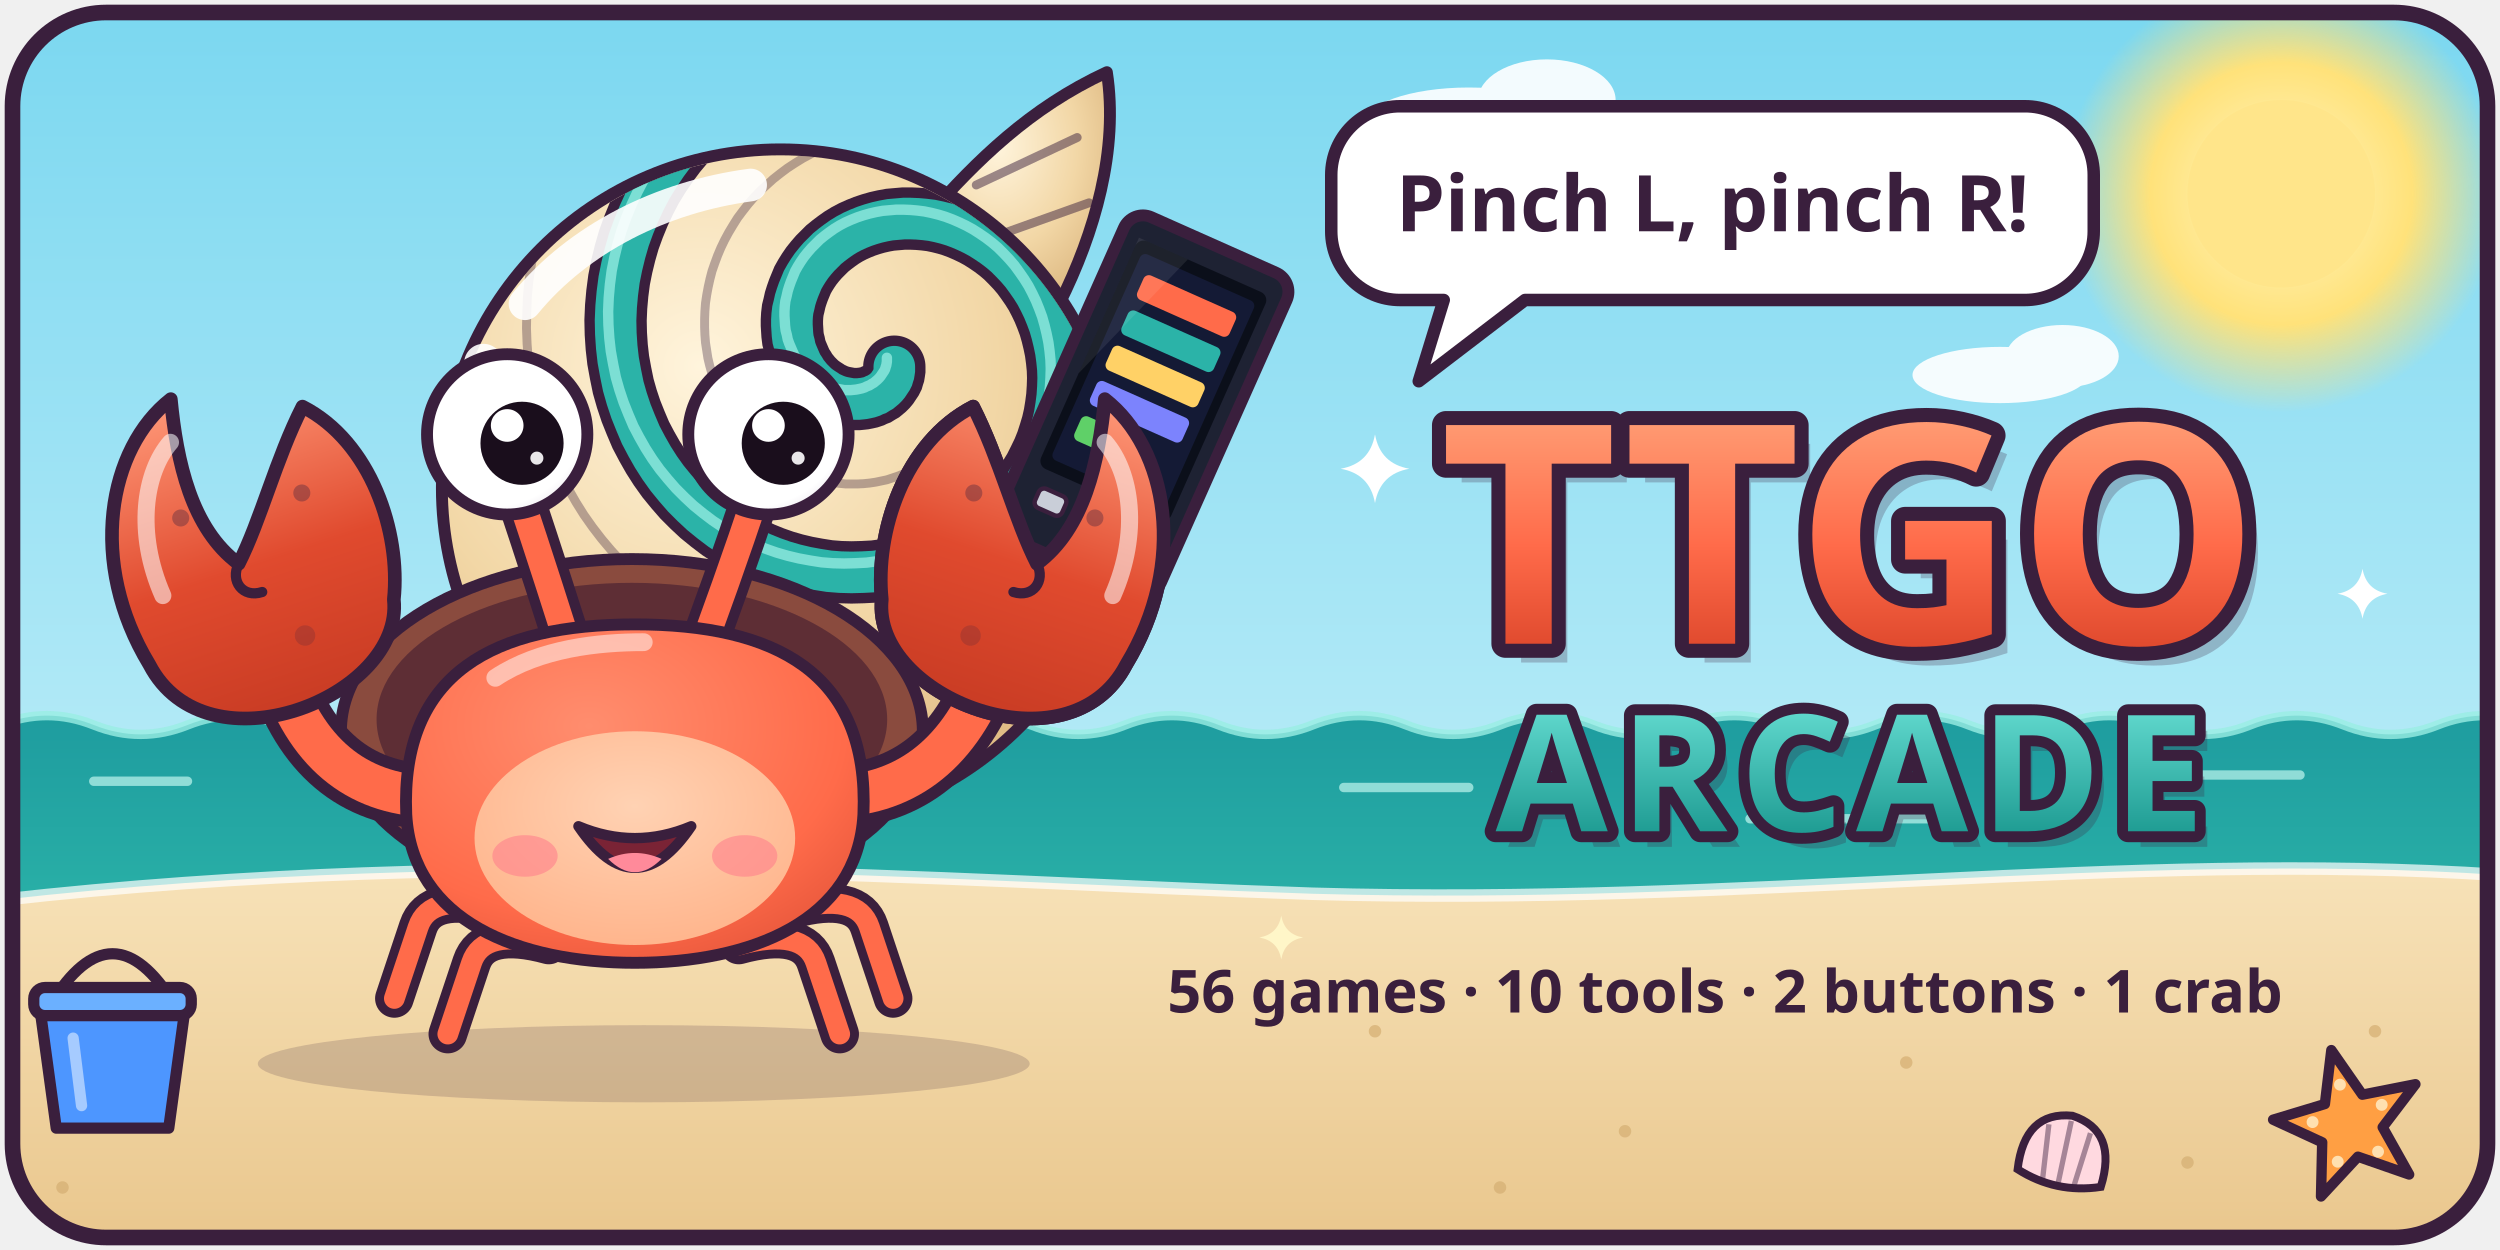
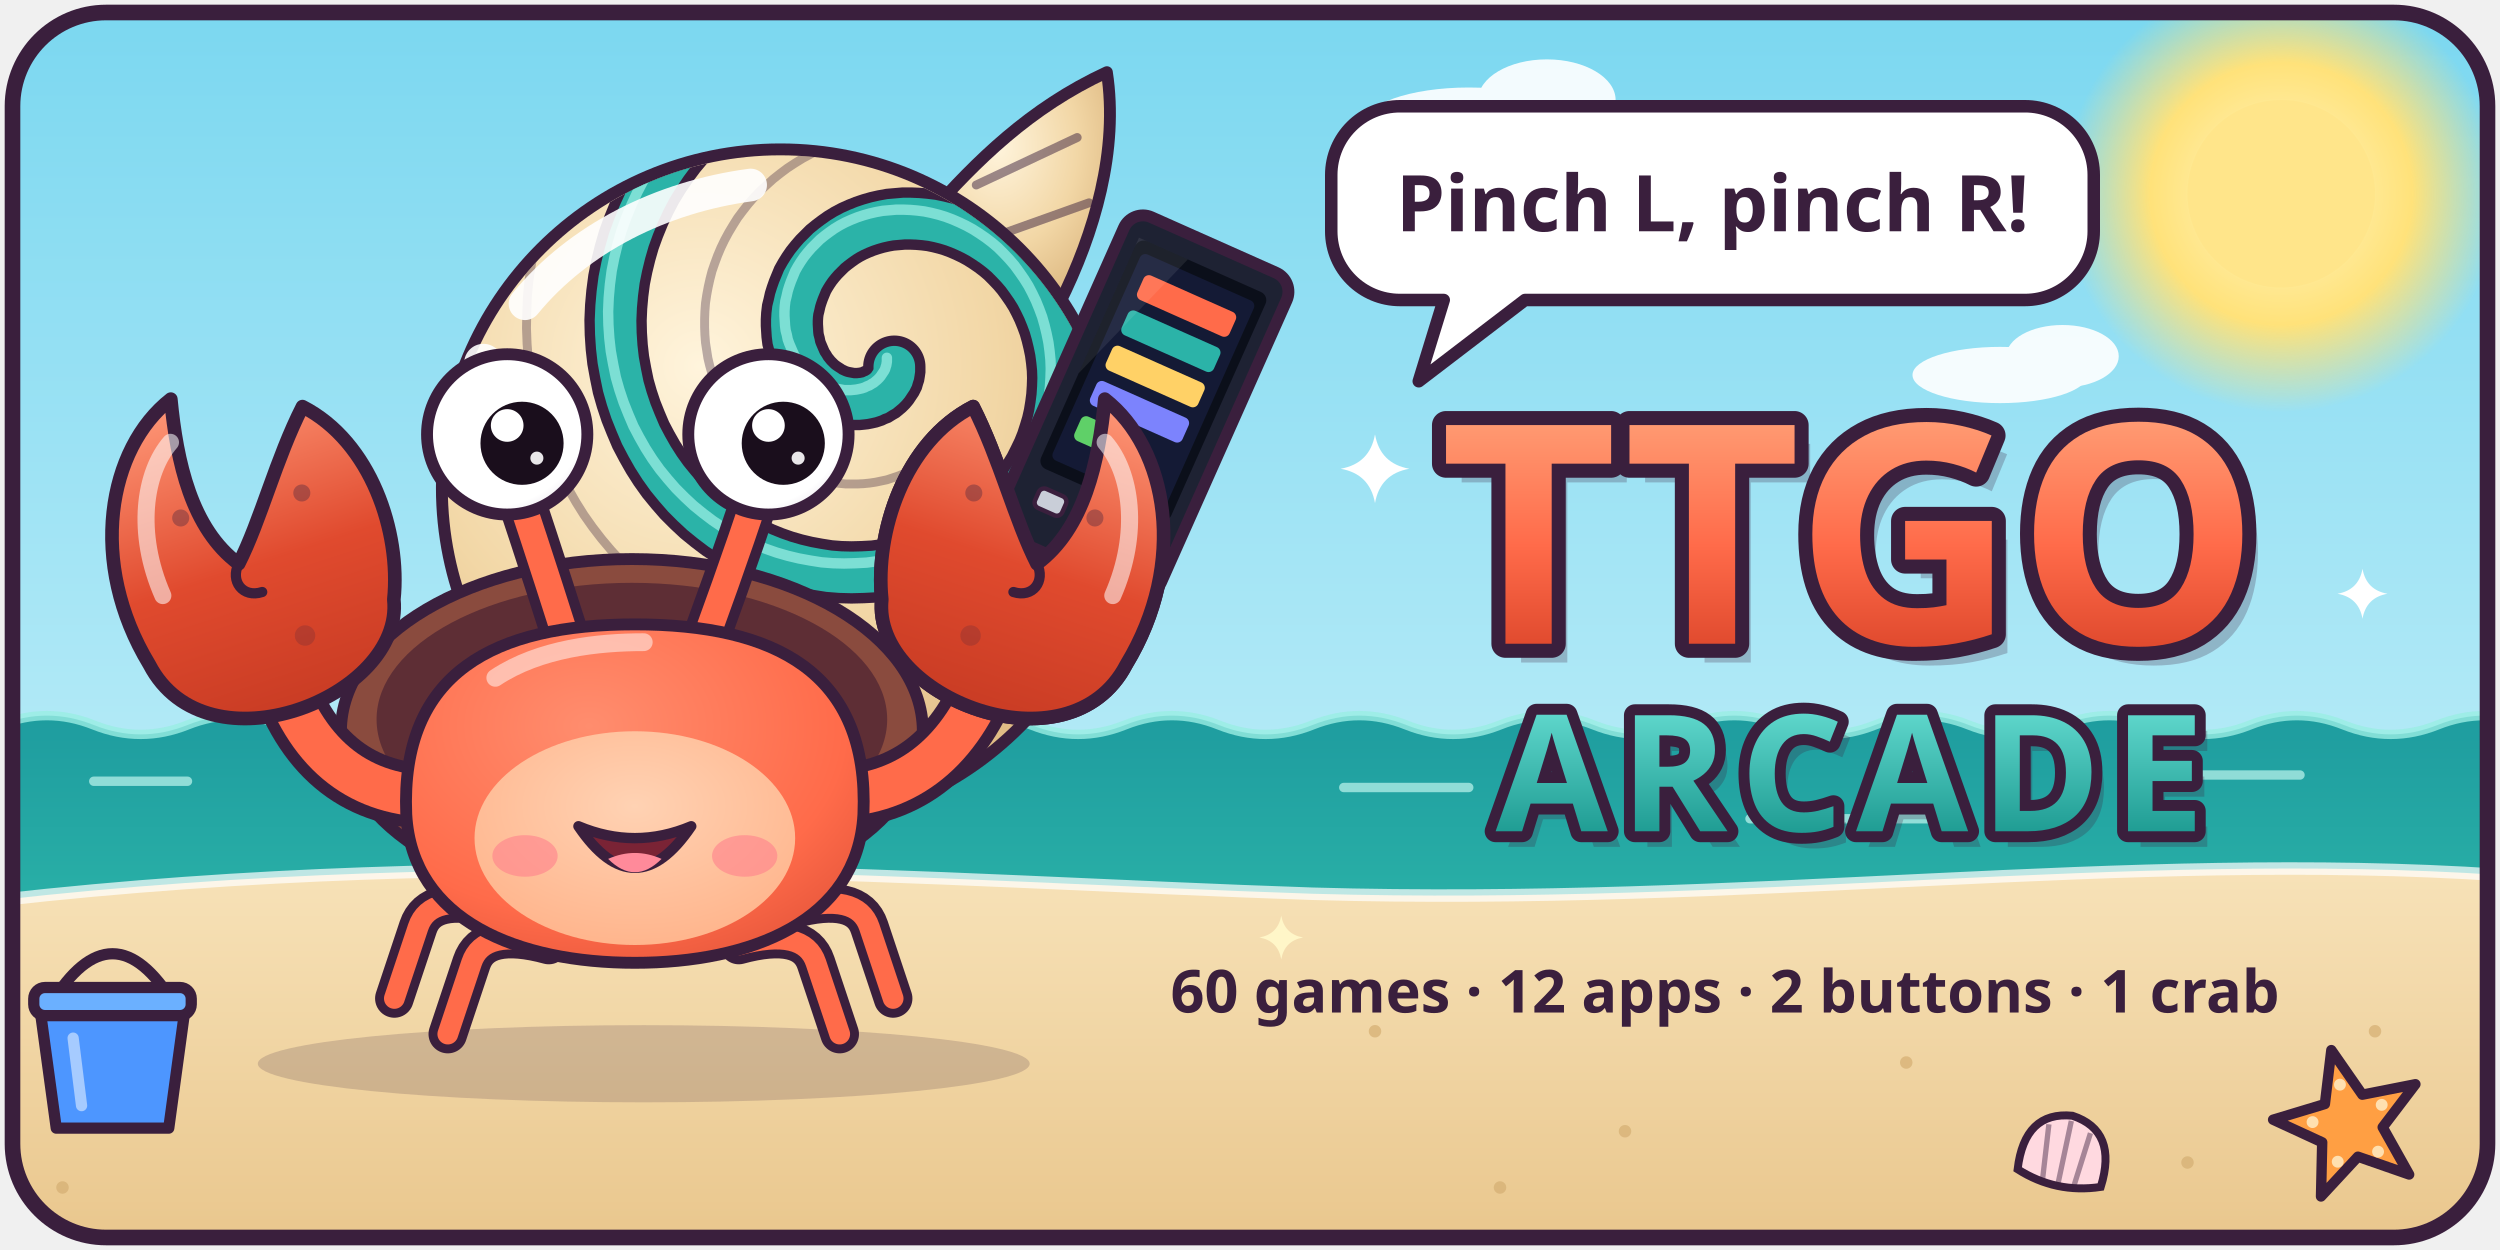
<svg xmlns="http://www.w3.org/2000/svg" viewBox="0 0 800 400" width="800" height="400">
  <defs>
    <radialGradient id="shellG" cx="0.38" cy="0.32" r="0.8">
      <stop offset="0" stop-color="#FFF4DC" />
      <stop offset=".55" stop-color="#F2D7A6" />
      <stop offset="1" stop-color="#D9B27A" />
    </radialGradient>
    <radialGradient id="bodyG" cx="0.4" cy="0.3" r="0.8">
      <stop offset="0" stop-color="#FF8D6E" />
      <stop offset=".7" stop-color="#FF6B4A" />
      <stop offset="1" stop-color="#E5553A" />
    </radialGradient>
    <linearGradient id="clawG" x1="0" y1="1" x2="0" y2="0">
      <stop offset="0" stop-color="#C93C24" />
      <stop offset=".45" stop-color="#E04A2E" />
      <stop offset="1" stop-color="#FF9878" />
    </linearGradient>
    <radialGradient id="peachG" cx="0.5" cy="0.35" r="0.7">
      <stop offset="0" stop-color="#FFD2B3" />
      <stop offset="1" stop-color="#FFB38A" />
    </radialGradient>
    <radialGradient id="eyeG" cx="0.4" cy="0.35" r="0.75">
      <stop offset="0" stop-color="#FFFFFF" />
      <stop offset=".8" stop-color="#FFFFFF" />
      <stop offset="1" stop-color="#E6E0EA" />
    </radialGradient>
    <linearGradient id="sky" x1="0" y1="0" x2="0" y2="1">
      <stop offset="0" stop-color="#7AD7F0" />
      <stop offset="1" stop-color="#D8F6FB" />
    </linearGradient>
    <linearGradient id="sea" x1="0" y1="0" x2="0" y2="1">
      <stop offset="0" stop-color="#1E9C9F" />
      <stop offset="1" stop-color="#2BB3A8" />
    </linearGradient>
    <linearGradient id="sand" x1="0" y1="0" x2="0" y2="1">
      <stop offset="0" stop-color="#F7E2B8" />
      <stop offset="1" stop-color="#E9C68C" />
    </linearGradient>
    <linearGradient id="title" x1="0" y1="0" x2="0" y2="1">
      <stop offset="0" stop-color="#FF9A72" />
      <stop offset=".55" stop-color="#FF6B4A" />
      <stop offset="1" stop-color="#E04A2E" />
    </linearGradient>
    <linearGradient id="title2" x1="0" y1="0" x2="0" y2="1">
      <stop offset="0" stop-color="#5ED6CB" />
      <stop offset="1" stop-color="#1F9C93" />
    </linearGradient>
    <radialGradient id="sun" cx=".5" cy=".5" r=".5">
      <stop offset="0" stop-color="#FFF6C8" />
      <stop offset=".6" stop-color="#FFE27A" />
      <stop offset="1" stop-color="#FFE27A" stop-opacity="0" />
    </radialGradient>
    <clipPath id="frame">
      <rect x="4" y="4" width="792" height="392" rx="30" />
    </clipPath>
  </defs>
  <g clip-path="url(#frame)">
    <rect width="800" height="400" fill="url(#sky)" />
    <circle cx="730" cy="62" r="70" fill="url(#sun)" />
    <circle cx="730" cy="62" r="30" fill="#FFE58A" />
    <g fill="#FFFFFF" opacity=".9">
      <ellipse cx="470" cy="40" rx="34" ry="12" />
      <ellipse cx="495" cy="32" rx="22" ry="13" />
      <ellipse cx="640" cy="120" rx="28" ry="9" />
      <ellipse cx="660" cy="114" rx="18" ry="10" />
    </g>
    <path d="M 0 232 q 15 -6 30 0 t 30 0 q 15 -6 30 0 t 30 0 q 15 -6 30 0 t 30 0 q 15 -6 30 0 t 30 0 q 15 -6 30 0 t 30 0 q 15 -6 30 0 t 30 0 q 15 -6 30 0 t 30 0 q 15 -6 30 0 t 30 0 q 15 -6 30 0 t 30 0 q 15 -6 30 0 t 30 0 q 15 -6 30 0 t 30 0 q 15 -6 30 0 t 30 0 q 15 -6 30 0 t 30 0 q 15 -6 30 0 t 30 0 q 15 -6 30 0 t 30 0  L 860 300 L 0 300 Z" fill="url(#sea)" />
    <path d="M 0 232 q 15 -6 30 0 t 30 0 q 15 -6 30 0 t 30 0 q 15 -6 30 0 t 30 0 q 15 -6 30 0 t 30 0 q 15 -6 30 0 t 30 0 q 15 -6 30 0 t 30 0 q 15 -6 30 0 t 30 0 q 15 -6 30 0 t 30 0 q 15 -6 30 0 t 30 0 q 15 -6 30 0 t 30 0 q 15 -6 30 0 t 30 0 q 15 -6 30 0 t 30 0 q 15 -6 30 0 t 30 0 q 15 -6 30 0 t 30 0 q 15 -6 30 0 t 30 0 " fill="none" stroke="#9AEDE4" stroke-width="3" opacity=".8" />
    <path d="M 430 252 h 40 M 560 262 h 60 M 700 248 h 36 M 30 250 h 30" stroke="#BFF5EE" stroke-width="3" stroke-linecap="round" opacity=".7" />
    <path d="M 0 288 C 160 270 300 282 420 286 C 560 290 680 272 800 280 L 800 400 L 0 400 Z" fill="url(#sand)" />
    <path d="M 0 288 C 160 270 300 282 420 286 C 560 290 680 272 800 280" fill="none" stroke="#FFFFFF" stroke-width="4" opacity=".7" />
    <g fill="#D4AE72" opacity=".7">
      <circle cx="440" cy="330" r="2" />
      <circle cx="520" cy="362" r="2" />
      <circle cx="610" cy="340" r="2" />
      <circle cx="700" cy="372" r="2" />
      <circle cx="480" cy="380" r="2" />
      <circle cx="760" cy="330" r="2" />
      <circle cx="40" cy="330" r="2" />
      <circle cx="20" cy="380" r="2" />
    </g>
    <g transform="translate(36 352) scale(0.9)">
      <path d="M -22 -34 Q 0 -70 22 -34" fill="none" stroke="#3A1F3D" stroke-width="4" />
      <path d="M -26 -34 L 26 -34 L 20 10 L -20 10 Z" fill="#4D96FF" stroke="#3A1F3D" stroke-width="4" stroke-linejoin="round" />
      <rect x="-28" y="-40" width="56" height="10" rx="4" fill="#6BB0FF" stroke="#3A1F3D" stroke-width="4" />
      <path d="M -14 -22 L -11 2" stroke="#FFFFFF" stroke-width="4" stroke-linecap="round" opacity=".5" />
    </g>
    <g transform="translate(752 360) rotate(-14) scale(0.95)">
      <path d="M0.0 -26.0 L6.5 -8.9 L24.7 -8.0 L10.5 3.4 L15.3 21.0 L0.0 11.0 L-15.3 21.0 L-10.5 3.4 L-24.7 -8.0 L-6.5 -8.9 Z" fill="#FF9F43" stroke="#3A1F3D" stroke-width="3.5" stroke-linejoin="round" />
      <circle cx="0" cy="-14" r="2" fill="#FFE0B0" />
      <circle cx="12" cy="-4" r="2" fill="#FFE0B0" />
      <circle cx="-12" cy="-4" r="2" fill="#FFE0B0" />
      <circle cx="7" cy="11" r="2" fill="#FFE0B0" />
      <circle cx="-7" cy="11" r="2" fill="#FFE0B0" />
    </g>
    <g transform="translate(660 372) rotate(12) scale(0.85)">
      <path d="M -16 6 Q -18 -16 0 -18 Q 18 -16 16 6 Q 0 12 -16 6 Z" fill="#FFD9E0" stroke="#3A1F3D" stroke-width="3" />
      <path d="M 0 -16 L 0 8 M -8 -13 L -6 8 M 8 -13 L 6 8" stroke="#3A1F3D" stroke-width="2" opacity=".45" />
    </g>
    <g transform="translate(16 6) scale(0.95)">
      <ellipse cx="200" cy="352" rx="130" ry="13" fill="#3A1F3D" opacity=".18" />
      <g>
        <path d="M 296 66 C 312 48 330 30 356 18 C 360 44 352 72 340 96 Z" fill="url(#shellG)" stroke="#3A1F3D" stroke-width="4" stroke-linejoin="round" />
        <path d="M 312 56 L 346 40 M 322 72 L 350 62" stroke="#3A1F3D" stroke-width="3" stroke-linecap="round" opacity=".5" />
        <circle cx="246" cy="158" r="114" fill="url(#shellG)" stroke="#3A1F3D" stroke-width="4" />
        <clipPath id="shellClip">
          <circle cx="246" cy="158" r="112" />
        </clipPath>
        <g clip-path="url(#shellClip)">
          <path d="M303.8 140.3 L302.8 141.7 L301.7 143.0 L300.6 144.2 L299.4 145.5 L298.1 146.7 L296.7 147.8 L295.3 148.9 L293.8 149.9 L292.3 150.9 L290.7 151.8 L289.0 152.6 L287.3 153.4 L285.5 154.1 L283.7 154.7 L281.9 155.3 L280.0 155.7 L278.1 156.1 L276.1 156.4 L274.1 156.6 L272.1 156.7 L270.0 156.7 L268.0 156.7 L265.9 156.5 L263.8 156.2 L261.8 155.9 L259.7 155.4 L257.6 154.8 L255.5 154.2 L253.5 153.4 L251.5 152.6 L249.5 151.6 L247.5 150.6 L245.6 149.4 L243.6 148.2 L241.8 146.8 L240.0 145.4 L238.2 143.9 L236.5 142.2 L234.9 140.5 L233.3 138.8 L231.8 136.9 L230.4 134.9 L229.1 132.9 L227.8 130.8 L226.6 128.6 L225.5 126.4 L224.6 124.1 L223.7 121.7 L222.9 119.3 L222.2 116.8 L221.6 114.3 L221.2 111.7 L220.8 109.1 L220.6 106.5 L220.5 103.9 L220.5 101.2 L220.6 98.5 L220.8 95.8 L221.2 93.1 L221.7 90.4 L222.3 87.7 L223.0 85.0 L223.9 82.4 L224.9 79.7 L226.0 77.1 L227.2 74.6 L228.6 72.0 L230.1 69.5 L231.6 67.1 L233.4 64.7 L235.2 62.4 L237.1 60.2 L239.2 58.0 L241.4 56.0 L243.6 54.0 L246.0 52.1 L248.4 50.3 L251.0 48.6 L253.6 47.0 L256.4 45.5 L259.2 44.1 L262.1 42.8 L265.0 41.7 L268.0 40.7 L271.1 39.8 L274.2 39.1 L277.4 38.5 L280.6 38.0 L283.9 37.7 L287.2 37.5 L290.5 37.5 L293.8 37.6 L297.2 37.9 L300.5 38.3 L303.8 38.9 L307.1 39.6 L310.5 40.5 L313.7 41.5 L317.0 42.7 L320.2 44.0 L323.4 45.5 L326.5 47.1 L329.5 48.8 L332.5 50.8 L335.4 52.8 L338.3 55.0 L341.0 57.3 L343.7 59.8 L346.2 62.3 L348.7 65.1 L351.0 67.9 L353.3 70.8 L355.4 73.9 L357.3 77.0 L359.2 80.3 L360.9 83.7 L362.5 87.1 L363.9 90.6 L365.1 94.2 L366.3 97.9 L367.2 101.6 L368.0 105.4 L368.6 109.3 L369.1 113.2 L369.4 117.1 L369.5 121.0 L369.4 125.0 L369.2 129.0 L368.7 132.9 L368.1 136.9 L367.4 140.9 L366.4 144.8 L365.3 148.7 L364.0 152.6 L362.5 156.4 L360.8 160.2 L359.0 163.9 L357.0 167.6 L354.8 171.2 L352.5 174.7 L350.0 178.1 L347.3 181.4 L344.5 184.5 L341.5 187.6 L338.4 190.6 L335.1 193.4 L331.7 196.1 L328.2 198.6 L324.6 201.0 L320.8 203.3 L316.9 205.4 L313.0 207.3 L308.9 209.1 L304.7 210.6 L300.4 212.0 L296.1 213.2 L291.7 214.3 L287.3 215.1 L282.8 215.7 L278.2 216.2 L273.6 216.4 L269.0 216.5 L264.4 216.3 L259.8 215.9 L255.2 215.4 L250.6 214.6 L246.0 213.6 L241.4 212.4 L236.9 211.0 L232.4 209.4 L228.0 207.6 L223.6 205.6 L219.4 203.4 L215.2 201.0 L211.1 198.4 L207.1 195.6 L203.2 192.6 L199.5 189.5 L195.8 186.2 L192.4 182.7 L189.0 179.0 L185.8 175.2 L182.8 171.3 L179.9 167.2 L177.2 162.9 L174.7 158.5 L172.4 154.0 L170.3 149.4 L168.3 144.7 L166.6 139.9 L165.1 135.0 L163.7 130.0 L162.7 125.0 L161.8 119.8 L161.1 114.7 L160.7 109.5 L160.5 104.2 L160.6 99.0 L160.8 93.7 L161.3 88.4 L162.1 83.1 L163.0 77.9 L164.2 72.7 L165.7 67.5 L167.4 62.4 L169.3 57.3 L171.4 52.3 L173.7 47.4 L176.3 42.6 L179.1 37.9 L182.1 33.3 L185.3 28.8 L188.8 24.4 L192.4 20.2 L196.2 16.2 L200.2 12.3 L204.4 8.5 L208.8 5.0 L213.3 1.6 L218.0 -1.6 " fill="none" stroke="#3A1F3D" stroke-width="3" stroke-linecap="round" opacity=".35" />
          <path d="M284.4 117.2 L284.4 117.8 L284.4 118.4 L284.3 119.1 L284.2 119.7 L284.0 120.3 L283.8 121.0 L283.5 121.6 L283.1 122.2 L282.7 122.8 L282.3 123.4 L281.8 124.0 L281.2 124.6 L280.6 125.1 L280.0 125.6 L279.3 126.0 L278.5 126.5 L277.7 126.8 L276.9 127.2 L276.0 127.5 L275.1 127.7 L274.1 127.9 L273.2 128.0 L272.2 128.1 L271.1 128.1 L270.1 128.1 L269.0 127.9 L267.9 127.7 L266.9 127.5 L265.8 127.2 L264.7 126.8 L263.6 126.3 L262.5 125.8 L261.5 125.1 L260.4 124.4 L259.4 123.7 L258.4 122.9 L257.5 122.0 L256.5 121.0 L255.7 120.0 L254.8 118.9 L254.1 117.7 L253.3 116.5 L252.7 115.2 L252.1 113.8 L251.5 112.4 L251.0 111.0 L250.7 109.5 L250.3 108.0 L250.1 106.4 L250.0 104.8 L249.9 103.2 L249.9 101.5 L250.0 99.8 L250.2 98.1 L250.6 96.5 L251.0 94.7 L251.5 93.1 L252.1 91.4 L252.8 89.7 L253.5 88.0 L254.4 86.4 L255.4 84.8 L256.5 83.2 L257.7 81.7 L259.0 80.2 L260.4 78.8 L261.8 77.4 L263.4 76.1 L265.0 74.9 L266.7 73.7 L268.5 72.6 L270.4 71.6 L272.4 70.7 L274.4 69.9 L276.5 69.2 L278.6 68.6 L280.8 68.1 L283.0 67.7 L285.3 67.5 L287.6 67.3 L289.9 67.3 L292.3 67.4 L294.6 67.6 L297.0 67.9 L299.4 68.4 L301.8 69.0 L304.1 69.7 L306.5 70.6 L308.8 71.6 L311.1 72.7 L313.3 73.9 L315.5 75.3 L317.7 76.8 L319.8 78.4 L321.8 80.1 L323.7 82.0 L325.6 84.0 L327.4 86.1 L329.0 88.3 L330.6 90.6 L332.1 93.0 L333.4 95.5 L334.6 98.0 L335.7 100.7 L336.7 103.4 L337.5 106.2 L338.2 109.1 L338.8 112.0 L339.2 115.0 L339.5 118.0 L339.6 121.0 L339.5 124.1 L339.3 127.2 L338.9 130.3 L338.4 133.4 L337.7 136.5 L336.8 139.5 L335.8 142.6 L334.6 145.6 L333.2 148.5 L331.7 151.5 L330.0 154.3 L328.2 157.1 L326.2 159.8 L324.1 162.4 L321.8 164.9 L319.4 167.4 L316.8 169.7 L314.1 171.9 L311.3 173.9 L308.4 175.8 L305.3 177.6 L302.1 179.3 L298.9 180.8 L295.5 182.1 L292.0 183.3 L288.5 184.2 L284.9 185.1 L281.3 185.7 L277.6 186.2 L273.8 186.4 L270.0 186.5 L266.2 186.4 L262.4 186.1 L258.6 185.5 L254.8 184.8 L251.0 183.9 L247.2 182.8 L243.5 181.5 L239.8 180.0 L236.2 178.3 L232.6 176.4 L229.1 174.3 L225.8 172.1 L222.5 169.6 L219.3 167.0 L216.3 164.2 L213.3 161.2 L210.6 158.1 L207.9 154.8 L205.4 151.3 L203.1 147.7 L201.0 144.0 L199.0 140.2 L197.3 136.2 L195.7 132.2 L194.3 128.0 L193.1 123.8 L192.2 119.4 L191.4 115.0 L190.9 110.6 L190.6 106.1 L190.5 101.6 L190.7 97.0 L191.1 92.5 L191.7 87.9 L192.6 83.4 L193.7 78.9 L195.0 74.4 L196.6 70.0 L198.4 65.6 L200.4 61.3 L202.6 57.1 L205.1 53.0 L207.8 49.0 L210.7 45.1 L213.8 41.4 L217.1 37.8 L220.6 34.4 L224.3 31.1 L228.2 28.0 L232.2 25.1 L236.4 22.3 L240.8 19.8 L245.3 17.5 L249.9 15.5 L254.6 13.6 L259.5 12.0 L264.5 10.6 L269.5 9.5 L274.6 8.6 L279.8 8.0 L285.1 7.6 L290.3 7.5 L295.6 7.7 L300.9 8.1 L306.2 8.9 L311.5 9.8 L316.7 11.1 L321.9 12.6 L327.1 14.4 L332.1 16.5 L337.1 18.8 L342.0 21.4 L346.7 24.2 L351.3 27.3 L355.8 30.6 L360.2 34.2 L364.3 38.0 L368.3 42.0 " fill="none" stroke="#3A1F3D" stroke-width="21" stroke-linecap="round" />
          <path d="M284.4 117.2 L284.4 117.8 L284.4 118.4 L284.3 119.1 L284.2 119.7 L284.0 120.3 L283.8 121.0 L283.5 121.6 L283.1 122.2 L282.7 122.8 L282.3 123.4 L281.8 124.0 L281.2 124.6 L280.6 125.1 L280.0 125.6 L279.3 126.0 L278.5 126.5 L277.7 126.8 L276.9 127.2 L276.0 127.5 L275.1 127.7 L274.1 127.9 L273.2 128.0 L272.2 128.1 L271.1 128.1 L270.1 128.1 L269.0 127.9 L267.9 127.7 L266.9 127.5 L265.8 127.2 L264.7 126.8 L263.6 126.3 L262.5 125.8 L261.5 125.1 L260.4 124.4 L259.4 123.7 L258.4 122.9 L257.5 122.0 L256.5 121.0 L255.7 120.0 L254.8 118.9 L254.1 117.7 L253.3 116.5 L252.7 115.2 L252.1 113.8 L251.5 112.4 L251.0 111.0 L250.7 109.5 L250.3 108.0 L250.1 106.4 L250.0 104.8 L249.9 103.2 L249.9 101.5 L250.0 99.8 L250.2 98.1 L250.6 96.5 L251.0 94.7 L251.5 93.1 L252.1 91.4 L252.8 89.7 L253.5 88.0 L254.4 86.4 L255.4 84.8 L256.5 83.2 L257.7 81.7 L259.0 80.2 L260.4 78.8 L261.8 77.4 L263.4 76.1 L265.0 74.9 L266.7 73.7 L268.5 72.6 L270.4 71.6 L272.4 70.7 L274.4 69.9 L276.5 69.2 L278.6 68.6 L280.8 68.1 L283.0 67.7 L285.3 67.5 L287.6 67.3 L289.9 67.3 L292.3 67.4 L294.6 67.6 L297.0 67.9 L299.4 68.4 L301.8 69.0 L304.1 69.7 L306.5 70.6 L308.8 71.6 L311.1 72.7 L313.3 73.9 L315.5 75.3 L317.7 76.8 L319.8 78.4 L321.8 80.1 L323.7 82.0 L325.6 84.0 L327.4 86.1 L329.0 88.3 L330.6 90.6 L332.1 93.0 L333.4 95.5 L334.6 98.0 L335.7 100.7 L336.7 103.4 L337.5 106.2 L338.2 109.1 L338.8 112.0 L339.2 115.0 L339.5 118.0 L339.6 121.0 L339.5 124.1 L339.3 127.2 L338.9 130.3 L338.4 133.4 L337.7 136.5 L336.8 139.5 L335.8 142.6 L334.6 145.6 L333.2 148.5 L331.7 151.5 L330.0 154.3 L328.2 157.1 L326.2 159.8 L324.1 162.4 L321.8 164.9 L319.4 167.4 L316.8 169.7 L314.1 171.9 L311.3 173.9 L308.4 175.8 L305.3 177.6 L302.1 179.3 L298.9 180.8 L295.5 182.1 L292.0 183.3 L288.5 184.2 L284.9 185.1 L281.3 185.7 L277.6 186.2 L273.8 186.4 L270.0 186.5 L266.2 186.4 L262.4 186.1 L258.6 185.5 L254.8 184.8 L251.0 183.9 L247.2 182.8 L243.5 181.5 L239.8 180.0 L236.2 178.3 L232.6 176.4 L229.1 174.3 L225.8 172.1 L222.5 169.6 L219.3 167.0 L216.3 164.2 L213.3 161.2 L210.6 158.1 L207.9 154.8 L205.4 151.3 L203.1 147.7 L201.0 144.0 L199.0 140.2 L197.3 136.2 L195.7 132.2 L194.3 128.0 L193.1 123.8 L192.2 119.4 L191.4 115.0 L190.9 110.6 L190.6 106.1 L190.5 101.6 L190.7 97.0 L191.1 92.5 L191.7 87.9 L192.6 83.4 L193.7 78.9 L195.0 74.4 L196.6 70.0 L198.4 65.6 L200.4 61.3 L202.6 57.1 L205.1 53.0 L207.8 49.0 L210.7 45.1 L213.8 41.4 L217.1 37.8 L220.6 34.4 L224.3 31.1 L228.2 28.0 L232.2 25.1 L236.4 22.3 L240.8 19.8 L245.3 17.5 L249.9 15.5 L254.6 13.6 L259.5 12.0 L264.5 10.6 L269.5 9.5 L274.6 8.6 L279.8 8.0 L285.1 7.6 L290.3 7.5 L295.6 7.7 L300.9 8.1 L306.2 8.9 L311.5 9.8 L316.7 11.1 L321.9 12.6 L327.1 14.4 L332.1 16.5 L337.1 18.8 L342.0 21.4 L346.7 24.2 L351.3 27.3 L355.8 30.6 L360.2 34.2 L364.3 38.0 L368.3 42.0 " fill="none" stroke="#2BB3A8" stroke-width="14" stroke-linecap="round" />
          <path d="M284.4 117.2 L284.4 117.8 L284.4 118.4 L284.3 119.1 L284.2 119.7 L284.0 120.3 L283.8 121.0 L283.5 121.6 L283.1 122.2 L282.7 122.8 L282.3 123.4 L281.8 124.0 L281.2 124.6 L280.6 125.1 L280.0 125.6 L279.3 126.0 L278.5 126.5 L277.7 126.8 L276.9 127.2 L276.0 127.5 L275.1 127.7 L274.1 127.9 L273.2 128.0 L272.2 128.1 L271.1 128.1 L270.1 128.1 L269.0 127.9 L267.9 127.7 L266.9 127.5 L265.8 127.2 L264.7 126.8 L263.6 126.3 L262.5 125.8 L261.5 125.1 L260.4 124.4 L259.4 123.7 L258.4 122.9 L257.5 122.0 L256.5 121.0 L255.7 120.0 L254.8 118.9 L254.1 117.7 L253.3 116.5 L252.7 115.2 L252.1 113.8 L251.5 112.4 L251.0 111.0 L250.7 109.5 L250.3 108.0 L250.1 106.4 L250.0 104.8 L249.9 103.2 L249.9 101.5 L250.0 99.8 L250.2 98.1 L250.6 96.5 L251.0 94.7 L251.5 93.1 L252.1 91.4 L252.8 89.7 L253.5 88.0 L254.4 86.4 L255.4 84.8 L256.5 83.2 L257.7 81.7 L259.0 80.2 L260.4 78.8 L261.8 77.4 L263.4 76.1 L265.0 74.9 L266.7 73.7 L268.5 72.6 L270.4 71.6 L272.4 70.7 L274.4 69.9 L276.5 69.2 L278.6 68.6 L280.8 68.1 L283.0 67.7 L285.3 67.5 L287.6 67.3 L289.9 67.3 L292.3 67.4 L294.6 67.6 L297.0 67.9 L299.4 68.4 L301.8 69.0 L304.1 69.7 L306.5 70.6 L308.8 71.6 L311.1 72.7 L313.3 73.9 L315.5 75.3 L317.7 76.8 L319.8 78.4 L321.8 80.1 L323.7 82.0 L325.6 84.0 L327.4 86.1 L329.0 88.3 L330.6 90.6 L332.1 93.0 L333.4 95.5 L334.6 98.0 L335.7 100.7 L336.7 103.4 L337.5 106.2 L338.2 109.1 L338.8 112.0 L339.2 115.0 L339.5 118.0 L339.6 121.0 L339.5 124.1 L339.3 127.2 L338.9 130.3 L338.4 133.4 L337.7 136.5 L336.8 139.5 L335.8 142.6 L334.6 145.6 L333.2 148.5 L331.7 151.5 L330.0 154.3 L328.2 157.1 L326.2 159.8 L324.1 162.4 L321.8 164.9 L319.4 167.4 L316.8 169.7 L314.1 171.9 L311.3 173.9 L308.4 175.8 L305.3 177.6 L302.1 179.3 L298.9 180.8 L295.5 182.1 L292.0 183.3 L288.5 184.2 L284.9 185.1 L281.3 185.7 L277.6 186.2 L273.8 186.4 L270.0 186.5 L266.2 186.4 L262.4 186.1 L258.6 185.5 L254.8 184.8 L251.0 183.9 L247.2 182.8 L243.5 181.5 L239.8 180.0 L236.2 178.3 L232.6 176.4 L229.1 174.3 L225.8 172.1 L222.5 169.6 L219.3 167.0 L216.3 164.2 L213.3 161.2 L210.6 158.1 L207.9 154.8 L205.4 151.3 L203.1 147.7 L201.0 144.0 L199.0 140.2 L197.3 136.2 L195.7 132.2 L194.3 128.0 L193.1 123.8 L192.2 119.4 L191.4 115.0 L190.9 110.6 L190.6 106.1 L190.5 101.6 L190.7 97.0 L191.1 92.5 L191.7 87.9 L192.6 83.4 L193.7 78.9 L195.0 74.4 L196.6 70.0 L198.4 65.6 L200.4 61.3 L202.6 57.1 L205.1 53.0 L207.8 49.0 L210.7 45.1 L213.8 41.4 L217.1 37.8 L220.6 34.4 L224.3 31.1 L228.2 28.0 L232.2 25.1 L236.4 22.3 L240.8 19.8 L245.3 17.5 L249.9 15.5 L254.6 13.6 L259.5 12.0 L264.5 10.6 L269.5 9.5 L274.6 8.6 L279.8 8.0 L285.1 7.6 L290.3 7.5 L295.6 7.7 L300.9 8.1 L306.2 8.9 L311.5 9.8 L316.7 11.1 L321.9 12.6 L327.1 14.4 L332.1 16.5 L337.1 18.8 L342.0 21.4 L346.7 24.2 L351.3 27.3 L355.8 30.6 L360.2 34.2 L364.3 38.0 L368.3 42.0 " fill="none" stroke="#8BE6DC" stroke-width="3.5" stroke-linecap="round" transform="translate(-2.5 -3)" opacity=".85" />
        </g>
        <path d="M 160 96 C 178 74 206 60 236 56" fill="none" stroke="#FFFFFF" stroke-width="11" stroke-linecap="round" opacity=".9" />
        <circle cx="146" cy="116" r="6.5" fill="#FFFFFF" opacity=".9" />
      </g>
      <ellipse cx="196" cy="240" rx="98" ry="58" fill="#8A4B3E" stroke="#3A1F3D" stroke-width="4" />
      <ellipse cx="196" cy="236" rx="86" ry="46" fill="#5E2E35" />
      <path d="M 150 300 Q 128 294 124 306 L 116 330" fill="none" stroke="#3A1F3D" stroke-width="13" stroke-linecap="round" stroke-linejoin="round" />
      <path d="M 150 300 Q 128 294 124 306 L 116 330" fill="none" stroke="#FF6B4A" stroke-width="7" stroke-linecap="round" stroke-linejoin="round" />
      <path d="M 168 312 Q 146 306 142 318 L 134 342" fill="none" stroke="#3A1F3D" stroke-width="13" stroke-linecap="round" stroke-linejoin="round" />
      <path d="M 168 312 Q 146 306 142 318 L 134 342" fill="none" stroke="#FF6B4A" stroke-width="7" stroke-linecap="round" stroke-linejoin="round" />
      <path d="M 232 312 Q 254 306 258 318 L 266 342" fill="none" stroke="#3A1F3D" stroke-width="13" stroke-linecap="round" stroke-linejoin="round" />
      <path d="M 232 312 Q 254 306 258 318 L 266 342" fill="none" stroke="#FF6B4A" stroke-width="7" stroke-linecap="round" stroke-linejoin="round" />
      <path d="M 250 300 Q 272 294 276 306 L 284 330" fill="none" stroke="#3A1F3D" stroke-width="13" stroke-linecap="round" stroke-linejoin="round" />
      <path d="M 250 300 Q 272 294 276 306 L 284 330" fill="none" stroke="#FF6B4A" stroke-width="7" stroke-linecap="round" stroke-linejoin="round" />
      <path d="M 130 262 Q 92 262 78 222" fill="none" stroke="#3A1F3D" stroke-width="22" stroke-linecap="round" />
      <path d="M 130 262 Q 92 262 78 222" fill="none" stroke="#FF6B4A" stroke-width="14" stroke-linecap="round" />
      <path d="M 262 262 Q 300 262 316 222" fill="none" stroke="#3A1F3D" stroke-width="22" stroke-linecap="round" />
      <path d="M 262 262 Q 300 262 316 222" fill="none" stroke="#FF6B4A" stroke-width="14" stroke-linecap="round" />
      <path d="M 178 222 Q 168 190 158 160" fill="none" stroke="#3A1F3D" stroke-width="16" stroke-linecap="round" />
      <path d="M 178 222 Q 168 190 158 160" fill="none" stroke="#FF6B4A" stroke-width="9" stroke-linecap="round" />
      <path d="M 216 222 Q 228 190 238 160" fill="none" stroke="#3A1F3D" stroke-width="16" stroke-linecap="round" />
      <path d="M 216 222 Q 228 190 238 160" fill="none" stroke="#FF6B4A" stroke-width="9" stroke-linecap="round" />
      <path d="M 120 268 C 118 220 150 204 197 204 C 244 204 276 220 274 268 C 272 304 236 318 197 318 C 158 318 122 304 120 268 Z" fill="url(#bodyG)" stroke="#3A1F3D" stroke-width="4" />
      <ellipse cx="197" cy="276" rx="54" ry="36" fill="url(#peachG)" />
      <path d="M 150 222 C 165 212 185 210 200 210" fill="none" stroke="#FFFFFF" stroke-width="6" stroke-linecap="round" opacity=".5" />
      <ellipse cx="160" cy="282" rx="11" ry="7" fill="#FF7A8A" opacity=".55" />
      <ellipse cx="234" cy="282" rx="11" ry="7" fill="#FF7A8A" opacity=".55" />
      <path d="M 178 272 Q 197 300 216 272 Q 197 280 178 272 Z" fill="#7A2335" stroke="#3A1F3D" stroke-width="3.5" stroke-linejoin="round" />
      <path d="M 188 283 Q 197 292 206 283 Q 197 279 188 283 Z" fill="#FF8A9A" />
      <circle cx="154" cy="140" r="27" fill="url(#eyeG)" stroke="#3A1F3D" stroke-width="4" />
      <circle cx="159" cy="143" r="14" fill="#1A0E1C" />
      <circle cx="154" cy="137" r="5.5" fill="#FFFFFF" />
      <circle cx="164" cy="148" r="2.2" fill="#FFFFFF" opacity=".9" />
      <circle cx="242" cy="140" r="27" fill="url(#eyeG)" stroke="#3A1F3D" stroke-width="4" />
      <circle cx="247" cy="143" r="14" fill="#1A0E1C" />
      <circle cx="242" cy="137" r="5.5" fill="#FFFFFF" />
      <circle cx="252" cy="148" r="2.2" fill="#FFFFFF" opacity=".9" />
      <g transform="translate(70 196) rotate(-18) scale(1.15)">
        <g>
          <path d="M -36 8 C -44 -26 -28 -56 -6 -64 C -10 -46 -12 -26 -2 -12 C 8 -22 18 -38 30 -50 C 46 -34 46 -6 38 12 C 32 40 -30 44 -36 8 Z" fill="url(#clawG)" stroke="#3A1F3D" stroke-width="4" stroke-linejoin="round" />
          <path d="M -26 -10 C -28 -30 -20 -46 -10 -52" fill="none" stroke="#FFFFFF" stroke-opacity=".55" stroke-width="5" stroke-linecap="round" />
          <path d="M -2 -12 C -6 -8 -4 -2 2 -2" fill="none" stroke="#3A1F3D" stroke-width="3" stroke-linecap="round" />
          <circle cx="-14" cy="-30" r="2.5" fill="#3A1F3D" opacity=".35" />
          <circle cx="22" cy="-26" r="2.5" fill="#3A1F3D" opacity=".35" />
          <circle cx="10" cy="14" r="3" fill="#3A1F3D" opacity=".2" />
        </g>
      </g>
      <g transform="translate(326 196) rotate(18) scale(-1.15 1.15)">
        <g>
          <path d="M -36 8 C -44 -26 -28 -56 -6 -64 C -10 -46 -12 -26 -2 -12 C 8 -22 18 -38 30 -50 C 46 -34 46 -6 38 12 C 32 40 -30 44 -36 8 Z" fill="url(#clawG)" stroke="#3A1F3D" stroke-width="4" stroke-linejoin="round" />
          <path d="M -26 -10 C -28 -30 -20 -46 -10 -52" fill="none" stroke="#FFFFFF" stroke-opacity=".55" stroke-width="5" stroke-linecap="round" />
          <path d="M -2 -12 C -6 -8 -4 -2 2 -2" fill="none" stroke="#3A1F3D" stroke-width="3" stroke-linecap="round" />
          <circle cx="-14" cy="-30" r="2.5" fill="#3A1F3D" opacity=".35" />
          <circle cx="22" cy="-26" r="2.5" fill="#3A1F3D" opacity=".35" />
          <circle cx="10" cy="14" r="3" fill="#3A1F3D" opacity=".2" />
        </g>
      </g>
      <g transform="translate(344 184) rotate(24)">
        <g>
          <rect x="-30" y="-118" width="60" height="118" rx="7" fill="#1E2233" stroke="#3A1F3D" stroke-width="4" />
          <rect x="-24" y="-110" width="48" height="84" rx="3" fill="#0B0F1A" />
          <rect x="-21" y="-106" width="42" height="76" rx="2" fill="#141A35" />
          <rect x="-17" y="-100" width="34" height="9" rx="2" fill="#FF6B4A" />
          <rect x="-17" y="-87" width="34" height="9" rx="2" fill="#2BB3A8" />
          <rect x="-17" y="-74" width="34" height="9" rx="2" fill="#FFD166" />
          <rect x="-17" y="-61" width="34" height="9" rx="2" fill="#7C83FD" />
          <rect x="-17" y="-48" width="20" height="9" rx="2" fill="#5FD068" />
          <rect x="-20" y="-20" width="10" height="7" rx="2" fill="#C9CED8" stroke="#3A1F3D" stroke-width="1.5" />
          <rect x="10" y="-20" width="10" height="7" rx="2" fill="#C9CED8" stroke="#3A1F3D" stroke-width="1.5" />
          <rect x="-8" y="-6" width="16" height="6" rx="1.5" fill="#B8BCC6" />
          <path d="M -24 -110 L -6 -110 L -24 -60 Z" fill="#FFFFFF" opacity=".08" />
        </g>
      </g>
      <g transform="translate(326 196) rotate(18) scale(-1.15 1.15)">
        <g>
          <path d="M -36 8 C -44 -26 -28 -56 -6 -64 C -10 -46 -12 -26 -2 -12 C 8 -22 18 -38 30 -50 C 46 -34 46 -6 38 12 C 32 40 -30 44 -36 8 Z" fill="url(#clawG)" stroke="#3A1F3D" stroke-width="4" stroke-linejoin="round" />
          <path d="M -26 -10 C -28 -30 -20 -46 -10 -52" fill="none" stroke="#FFFFFF" stroke-opacity=".55" stroke-width="5" stroke-linecap="round" />
          <path d="M -2 -12 C -6 -8 -4 -2 2 -2" fill="none" stroke="#3A1F3D" stroke-width="3" stroke-linecap="round" />
          <circle cx="-14" cy="-30" r="2.5" fill="#3A1F3D" opacity=".35" />
          <circle cx="22" cy="-26" r="2.5" fill="#3A1F3D" opacity=".35" />
          <circle cx="10" cy="14" r="3" fill="#3A1F3D" opacity=".2" />
        </g>
      </g>
    </g>
    <g>
      <path d="M 448 34 h 200 a 22 22 0 0 1 22 22 v 18 a 22 22 0 0 1 -22 22 h -160 l -34 26 l 8 -26 h -14 a 22 22 0 0 1 -22 -22 v -18 a 22 22 0 0 1 22 -22 Z" fill="#FFFFFF" stroke="#3A1F3D" stroke-width="4" stroke-linejoin="round" />
      <text x="548" y="74" text-anchor="middle" font-family="'Trebuchet MS','Segoe UI',Verdana,sans-serif" font-weight="700" font-size="25" fill="#3A1F3D">Pinch L, pinch R!</text>
    </g>
    <g font-family="'Arial Black','Segoe UI Black','Arial Rounded MT Bold',Impact,sans-serif" font-weight="900" text-anchor="middle">
      <text x="592" y="206" font-size="98" fill="#3A1F3D" opacity=".25" transform="translate(5 6)">TTGO</text>
      <text x="592" y="206" font-size="98" fill="url(#title)" stroke="#3A1F3D" stroke-width="9" stroke-linejoin="round" paint-order="stroke">TTGO</text>
      <text x="592" y="266" font-size="52" letter-spacing="4" fill="#3A1F3D" opacity=".25" transform="translate(4 5)">ARCADE</text>
      <text x="592" y="266" font-size="52" letter-spacing="4" fill="url(#title2)" stroke="#3A1F3D" stroke-width="7" stroke-linejoin="round" paint-order="stroke">ARCADE</text>
    </g>
-     <text x="552" y="324" text-anchor="middle" font-family="'Trebuchet MS','Segoe UI',Verdana,sans-serif" font-weight="700" font-size="19" fill="#3A1F3D">56 games · 10 tools · 2 buttons · 1 crab</text>
+     <text x="552" y="324" text-anchor="middle" font-family="'Trebuchet MS','Segoe UI',Verdana,sans-serif" font-weight="700" font-size="19" fill="#3A1F3D">60 games · 12 apps · 2 buttons · 1 crab</text>
    <path transform="translate(440 150) scale(1.1)" d="M0 -10 Q1.5 -1.5 10 0 Q1.5 1.5 0 10 Q-1.5 1.5 -10 0 Q-1.5 -1.5 0 -10Z" fill="#FFFFFF" />
    <path transform="translate(756 190) scale(0.8)" d="M0 -10 Q1.5 -1.5 10 0 Q1.5 1.5 0 10 Q-1.5 1.5 -10 0 Q-1.5 -1.5 0 -10Z" fill="#FFFFFF" />
    <path transform="translate(410 300) scale(0.7)" d="M0 -10 Q1.5 -1.5 10 0 Q1.5 1.5 0 10 Q-1.5 1.5 -10 0 Q-1.5 -1.5 0 -10Z" fill="#FFF6C8" />
  </g>
  <rect x="4" y="4" width="792" height="392" rx="30" fill="none" stroke="#3A1F3D" stroke-width="5" />
</svg>
